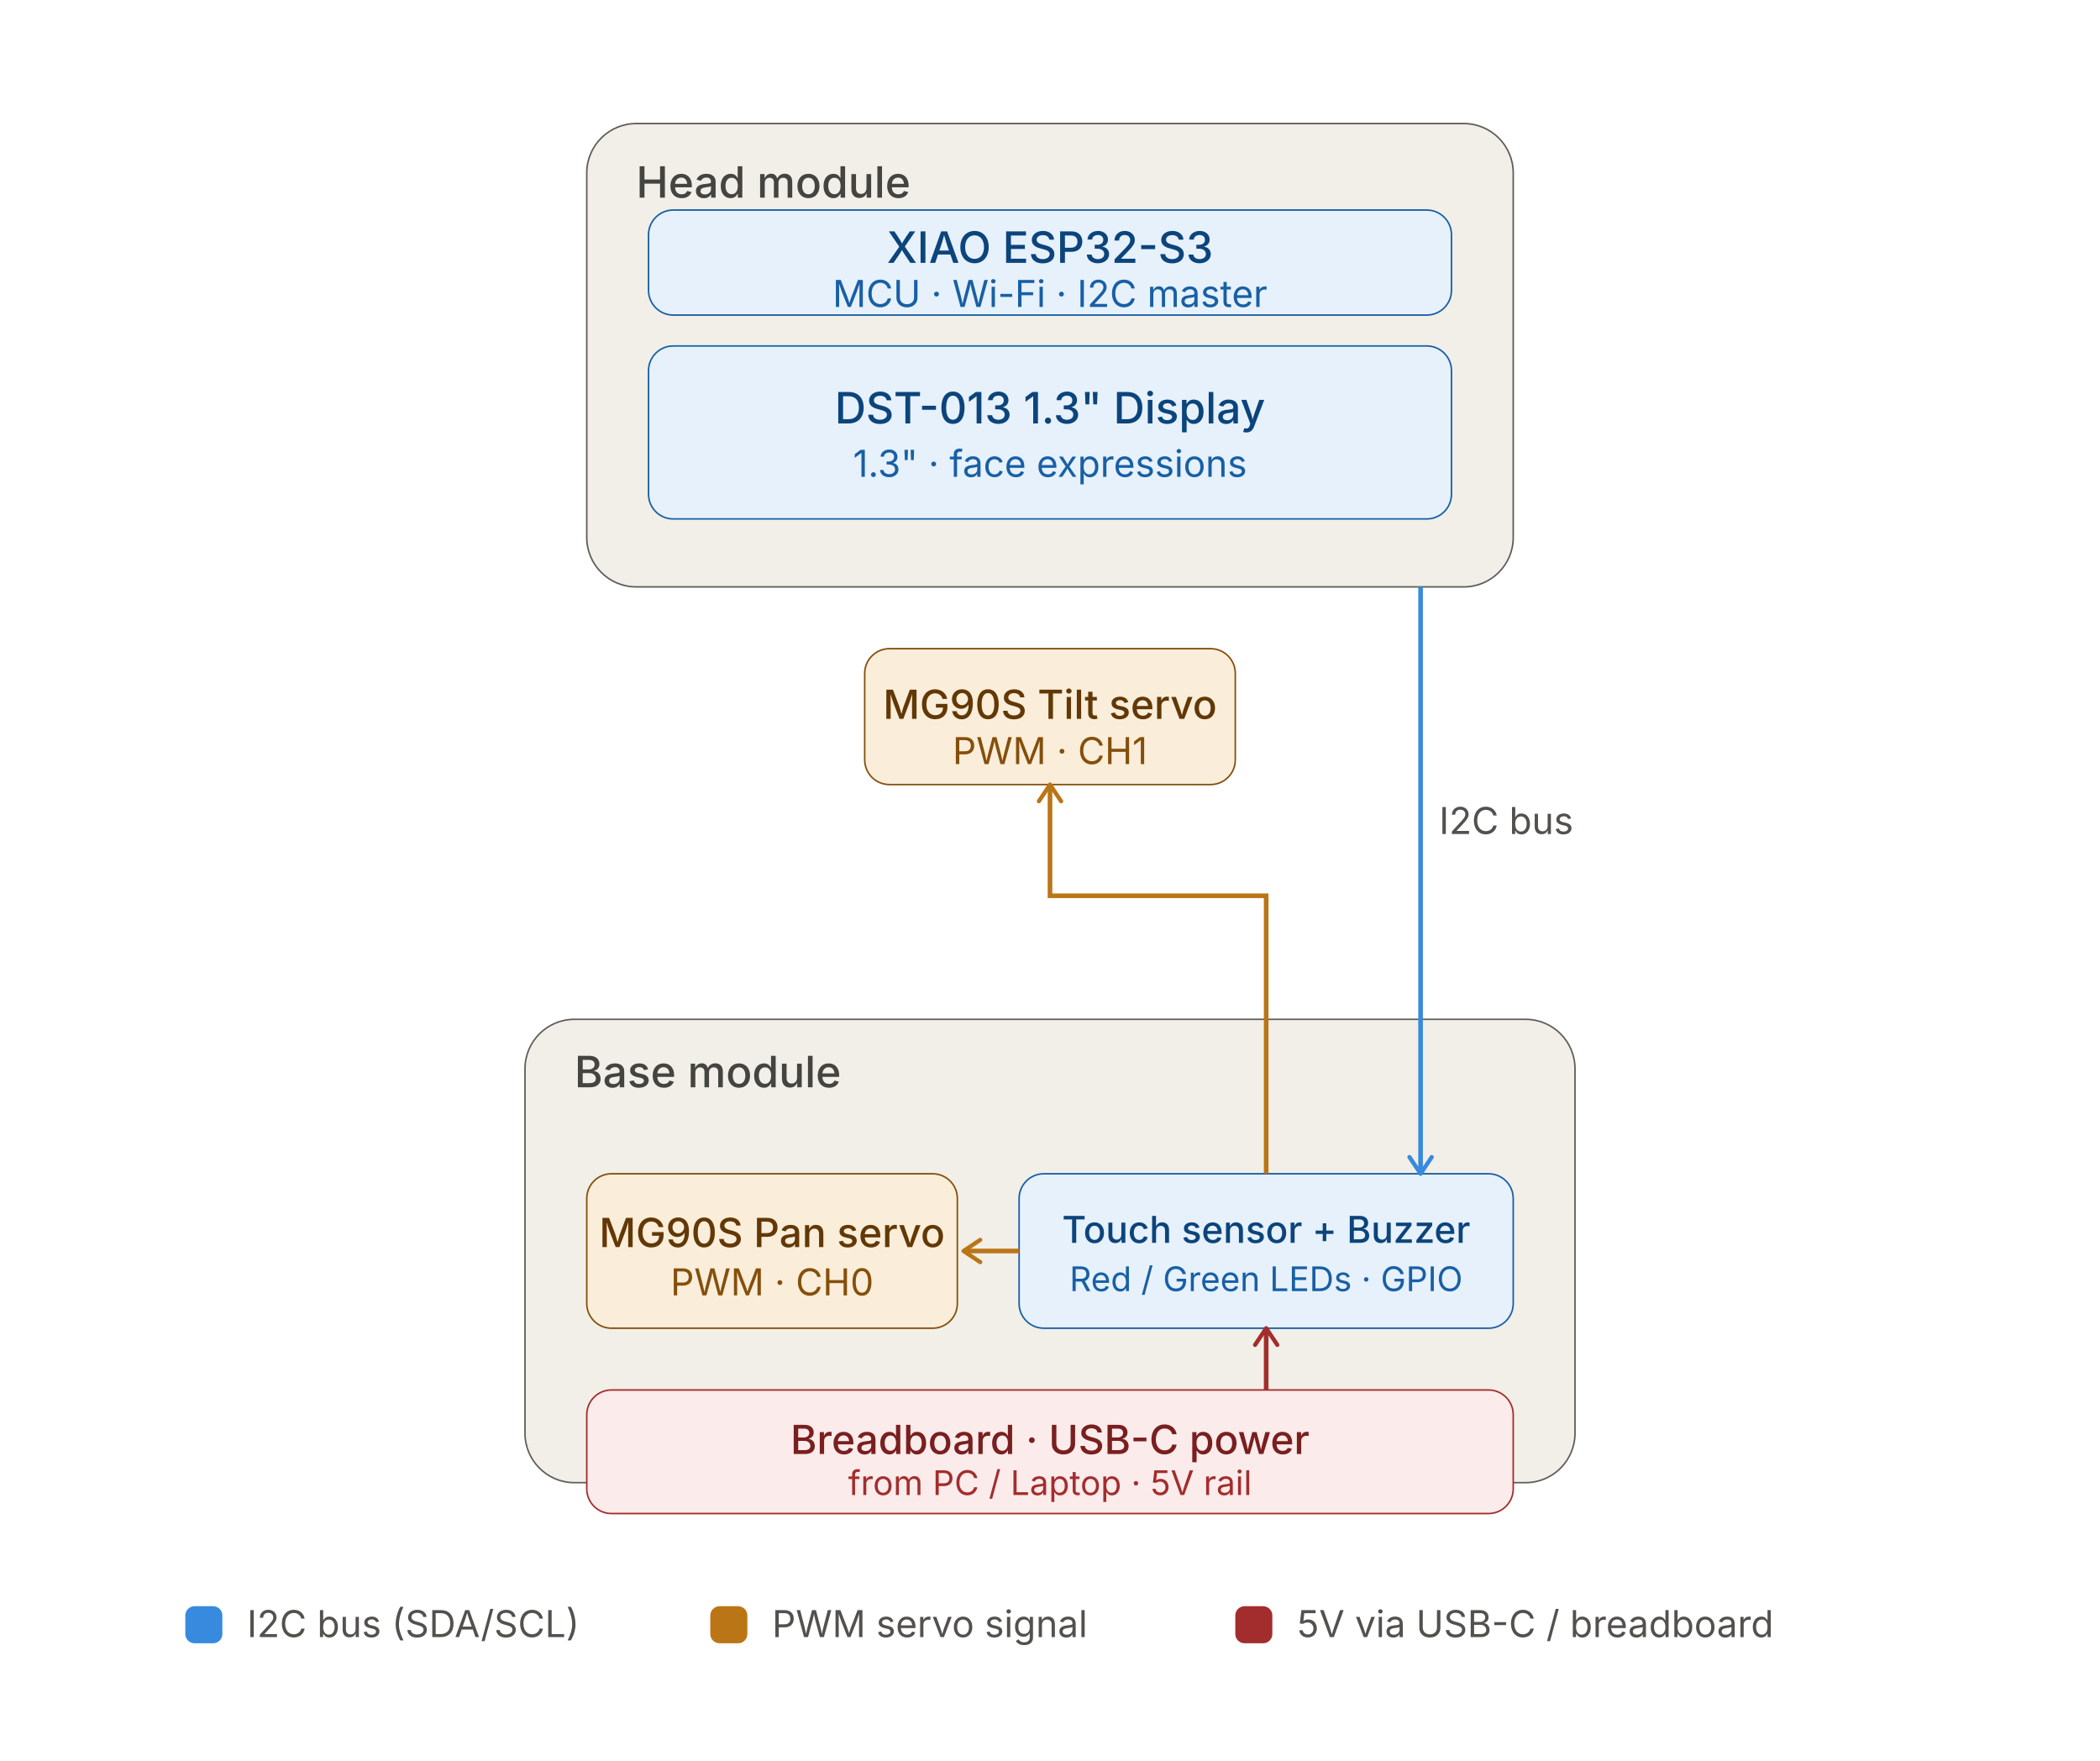
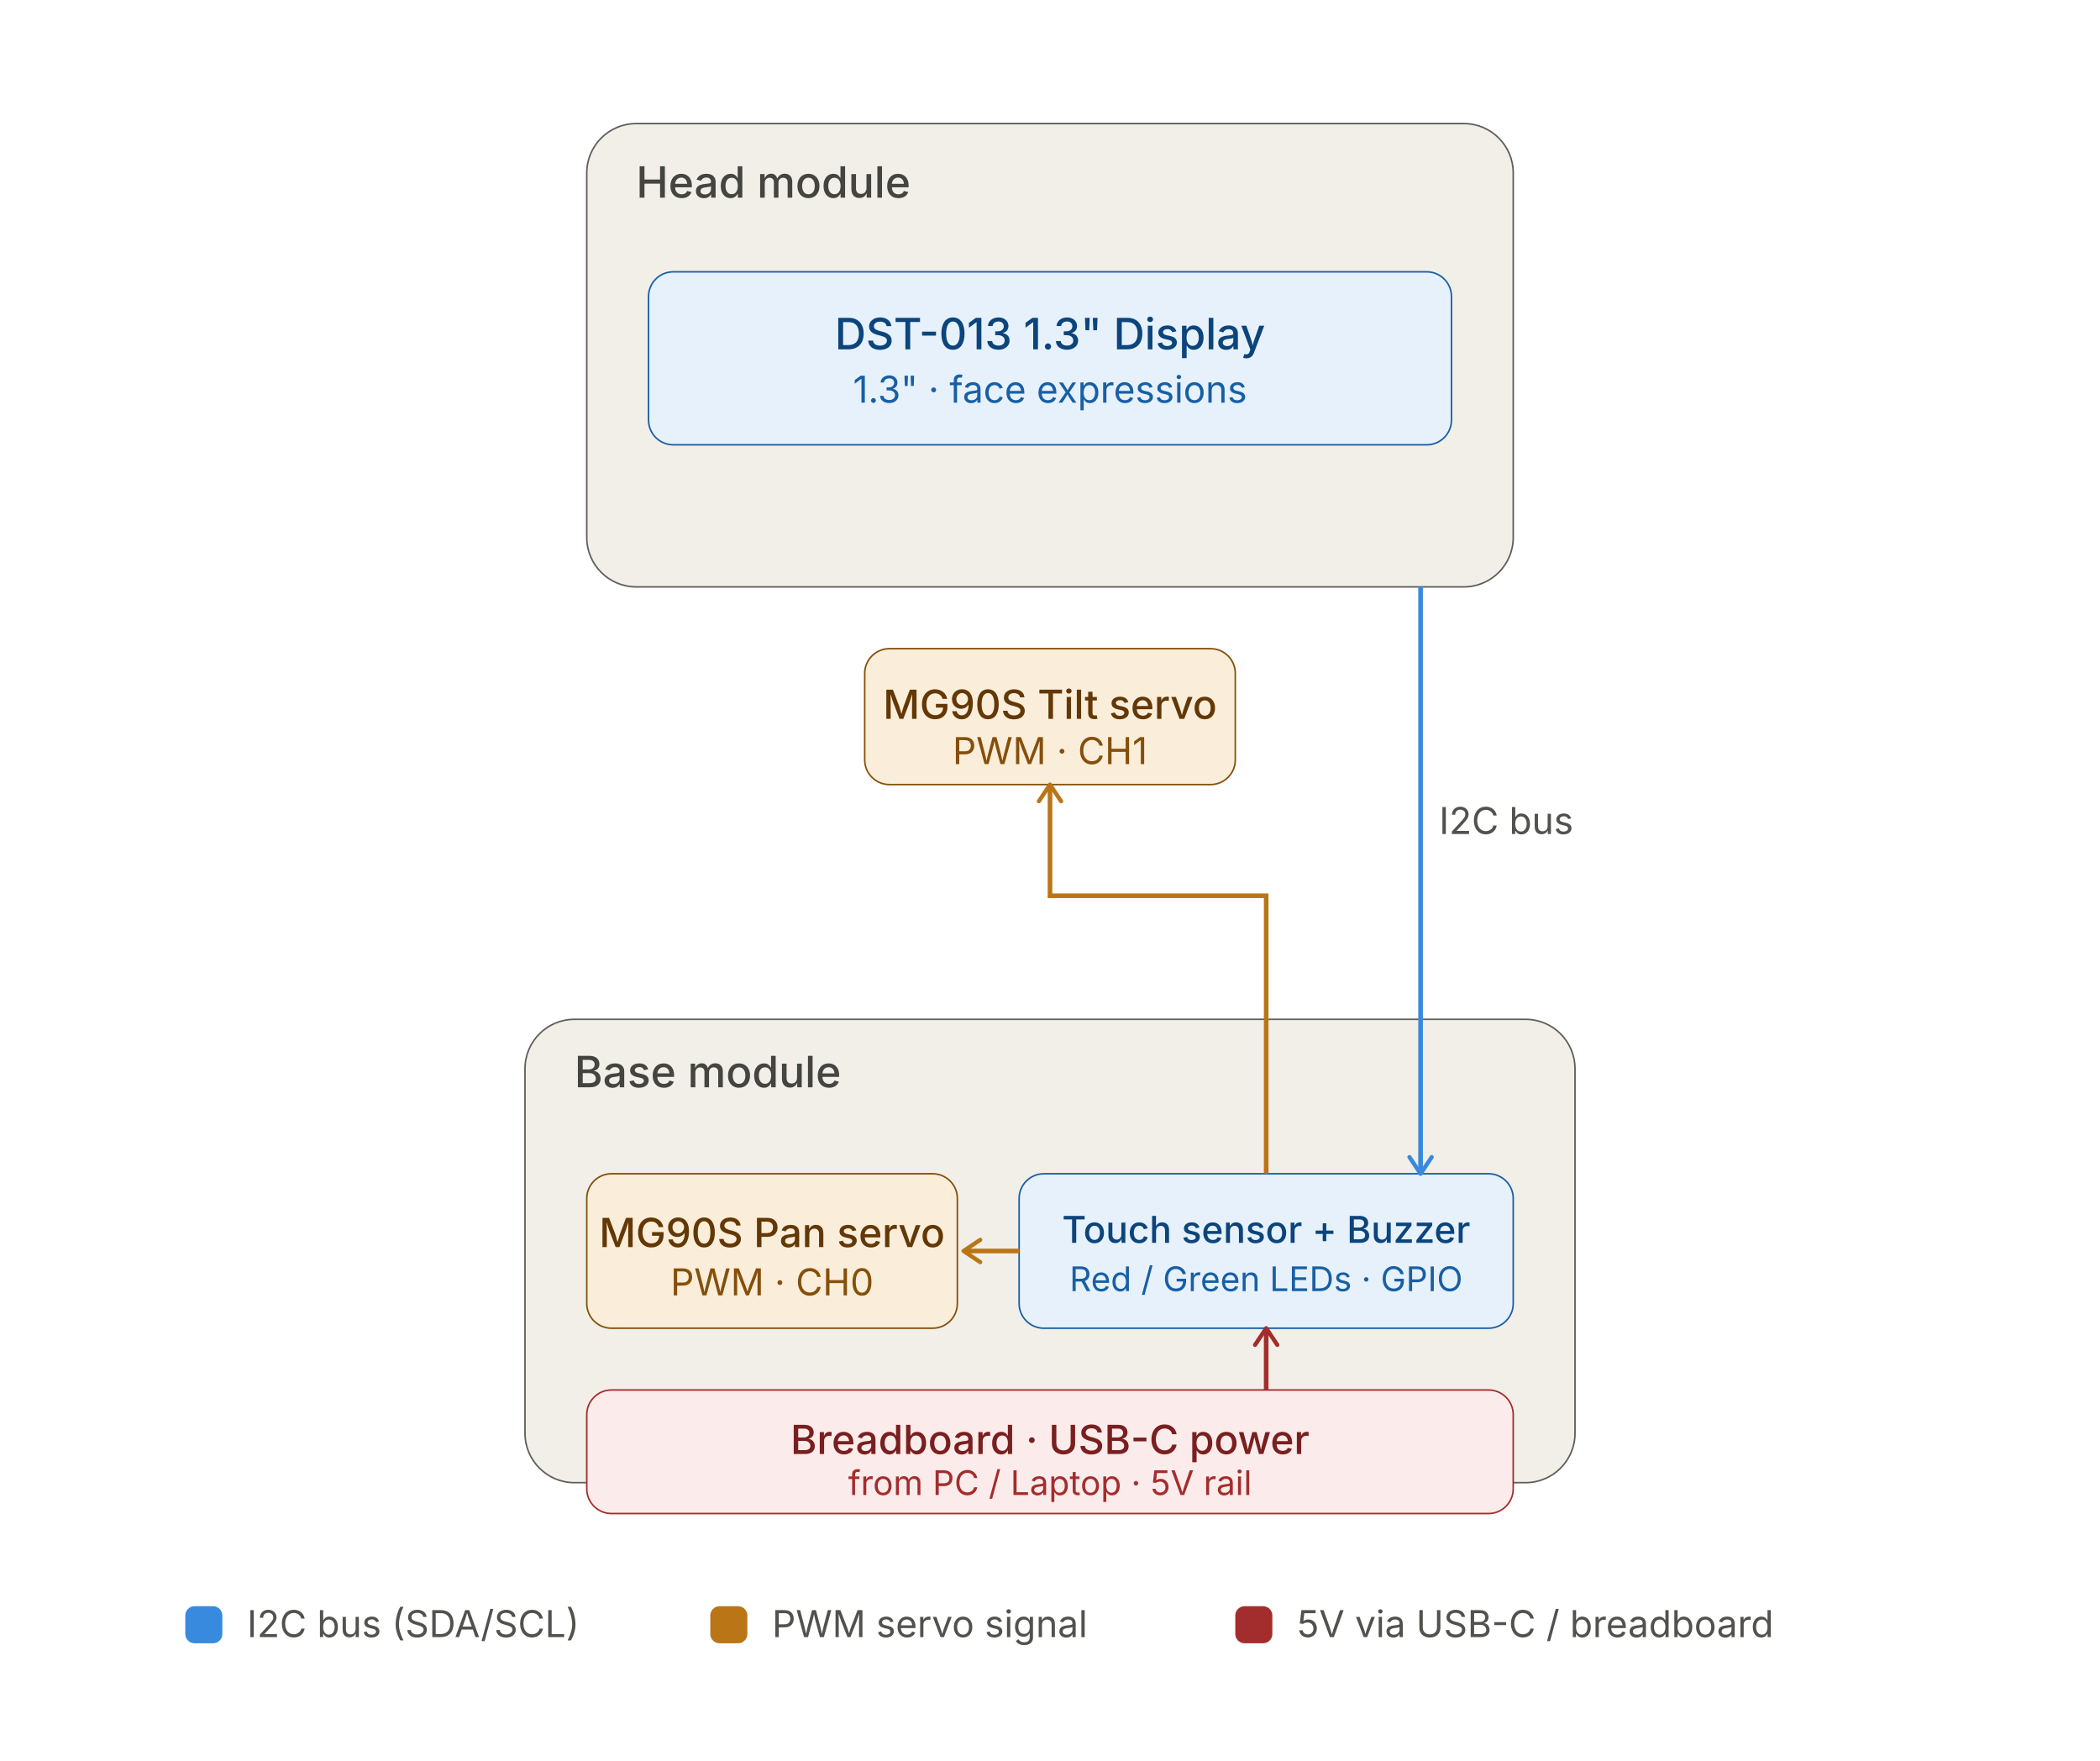
<svg xmlns="http://www.w3.org/2000/svg" width="100%" viewBox="0 0 680 570" role="img" style="">
  <defs>
    <marker id="arrow" viewBox="0 0 10 10" refX="8" refY="5" markerWidth="6" markerHeight="6" orient="auto-start-reverse">
      <path d="M2 1L8 5L2 9" fill="none" stroke="context-stroke" stroke-width="1.5" stroke-linecap="round" stroke-linejoin="round" />
    </marker>
  </defs>
  <g style="fill:rgb(0, 0, 0);stroke:none;color:rgb(11, 11, 11);stroke-width:1px;stroke-linecap:butt;stroke-linejoin:miter;opacity:1;font-family:anthropic-sans, -apple-system, BlinkMacSystemFont, &quot;Segoe UI&quot;, sans-serif;font-size:16px;font-weight:400;text-anchor:start;dominant-baseline:auto">
    <rect x="190" y="40" width="300" height="150" rx="16" stroke-width="0.5" style="fill:rgb(241, 239, 232);stroke:rgb(95, 94, 90);color:rgb(11, 11, 11);stroke-width:0.5px;stroke-linecap:butt;stroke-linejoin:miter;opacity:1;font-family:anthropic-sans, -apple-system, BlinkMacSystemFont, &quot;Segoe UI&quot;, sans-serif;font-size:16px;font-weight:400;text-anchor:start;dominant-baseline:auto" />
    <text x="206" y="64" style="fill:rgb(68, 68, 65);stroke:none;color:rgb(11, 11, 11);stroke-width:1px;stroke-linecap:butt;stroke-linejoin:miter;opacity:1;font-family:anthropic-sans, -apple-system, BlinkMacSystemFont, &quot;Segoe UI&quot;, sans-serif;font-size:14px;font-weight:500;text-anchor:start;dominant-baseline:auto">Head module</text>
  </g>
  <g style="fill:rgb(0, 0, 0);stroke:none;color:rgb(11, 11, 11);stroke-width:1px;stroke-linecap:butt;stroke-linejoin:miter;opacity:1;font-family:anthropic-sans, -apple-system, BlinkMacSystemFont, &quot;Segoe UI&quot;, sans-serif;font-size:16px;font-weight:400;text-anchor:start;dominant-baseline:auto">
-     <rect x="210" y="68" width="260" height="34" rx="8" stroke-width="0.5" style="fill:rgb(230, 241, 251);stroke:rgb(24, 95, 165);color:rgb(11, 11, 11);stroke-width:0.5px;stroke-linecap:butt;stroke-linejoin:miter;opacity:1;font-family:anthropic-sans, -apple-system, BlinkMacSystemFont, &quot;Segoe UI&quot;, sans-serif;font-size:16px;font-weight:400;text-anchor:start;dominant-baseline:auto" />
-     <text x="340" y="80" text-anchor="middle" dominant-baseline="central" style="fill:rgb(12, 68, 124);stroke:none;color:rgb(11, 11, 11);stroke-width:1px;stroke-linecap:butt;stroke-linejoin:miter;opacity:1;font-family:anthropic-sans, -apple-system, BlinkMacSystemFont, &quot;Segoe UI&quot;, sans-serif;font-size:14px;font-weight:500;text-anchor:middle;dominant-baseline:central">XIAO ESP32-S3</text>
-     <text x="340" y="95" text-anchor="middle" dominant-baseline="central" style="fill:rgb(24, 95, 165);stroke:none;color:rgb(11, 11, 11);stroke-width:1px;stroke-linecap:butt;stroke-linejoin:miter;opacity:1;font-family:anthropic-sans, -apple-system, BlinkMacSystemFont, &quot;Segoe UI&quot;, sans-serif;font-size:12px;font-weight:400;text-anchor:middle;dominant-baseline:central">MCU · Wi-Fi · I2C master</text>
-   </g>
-   <g style="fill:rgb(0, 0, 0);stroke:none;color:rgb(11, 11, 11);stroke-width:1px;stroke-linecap:butt;stroke-linejoin:miter;opacity:1;font-family:anthropic-sans, -apple-system, BlinkMacSystemFont, &quot;Segoe UI&quot;, sans-serif;font-size:16px;font-weight:400;text-anchor:start;dominant-baseline:auto">
-     <rect x="210" y="112" width="260" height="56" rx="8" stroke-width="0.5" style="fill:rgb(230, 241, 251);stroke:rgb(24, 95, 165);color:rgb(11, 11, 11);stroke-width:0.5px;stroke-linecap:butt;stroke-linejoin:miter;opacity:1;font-family:anthropic-sans, -apple-system, BlinkMacSystemFont, &quot;Segoe UI&quot;, sans-serif;font-size:16px;font-weight:400;text-anchor:start;dominant-baseline:auto" />
-     <text x="340" y="132" text-anchor="middle" dominant-baseline="central" style="fill:rgb(12, 68, 124);stroke:none;color:rgb(11, 11, 11);stroke-width:1px;stroke-linecap:butt;stroke-linejoin:miter;opacity:1;font-family:anthropic-sans, -apple-system, BlinkMacSystemFont, &quot;Segoe UI&quot;, sans-serif;font-size:14px;font-weight:500;text-anchor:middle;dominant-baseline:central">DST-013  1.3" Display</text>
-     <text x="340" y="150" text-anchor="middle" dominant-baseline="central" style="fill:rgb(24, 95, 165);stroke:none;color:rgb(11, 11, 11);stroke-width:1px;stroke-linecap:butt;stroke-linejoin:miter;opacity:1;font-family:anthropic-sans, -apple-system, BlinkMacSystemFont, &quot;Segoe UI&quot;, sans-serif;font-size:12px;font-weight:400;text-anchor:middle;dominant-baseline:central">1.3" · face expressions</text>
+     <rect x="210" y="88" width="260" height="56" rx="8" stroke-width="0.5" style="fill:rgb(230, 241, 251);stroke:rgb(24, 95, 165);color:rgb(11, 11, 11);stroke-width:0.5px;stroke-linecap:butt;stroke-linejoin:miter;opacity:1;font-family:anthropic-sans, -apple-system, BlinkMacSystemFont, &quot;Segoe UI&quot;, sans-serif;font-size:16px;font-weight:400;text-anchor:start;dominant-baseline:auto" />
+     <text x="340" y="108" text-anchor="middle" dominant-baseline="central" style="fill:rgb(12, 68, 124);stroke:none;color:rgb(11, 11, 11);stroke-width:1px;stroke-linecap:butt;stroke-linejoin:miter;opacity:1;font-family:anthropic-sans, -apple-system, BlinkMacSystemFont, &quot;Segoe UI&quot;, sans-serif;font-size:14px;font-weight:500;text-anchor:middle;dominant-baseline:central">DST-013  1.3" Display</text>
+     <text x="340" y="126" text-anchor="middle" dominant-baseline="central" style="fill:rgb(24, 95, 165);stroke:none;color:rgb(11, 11, 11);stroke-width:1px;stroke-linecap:butt;stroke-linejoin:miter;opacity:1;font-family:anthropic-sans, -apple-system, BlinkMacSystemFont, &quot;Segoe UI&quot;, sans-serif;font-size:12px;font-weight:400;text-anchor:middle;dominant-baseline:central">1.3" · face expressions</text>
  </g>
  <g style="fill:rgb(0, 0, 0);stroke:none;color:rgb(11, 11, 11);stroke-width:1px;stroke-linecap:butt;stroke-linejoin:miter;opacity:1;font-family:anthropic-sans, -apple-system, BlinkMacSystemFont, &quot;Segoe UI&quot;, sans-serif;font-size:16px;font-weight:400;text-anchor:start;dominant-baseline:auto">
    <rect x="280" y="210" width="120" height="44" rx="8" stroke-width="0.5" style="fill:rgb(250, 238, 218);stroke:rgb(133, 79, 11);color:rgb(11, 11, 11);stroke-width:0.5px;stroke-linecap:butt;stroke-linejoin:miter;opacity:1;font-family:anthropic-sans, -apple-system, BlinkMacSystemFont, &quot;Segoe UI&quot;, sans-serif;font-size:16px;font-weight:400;text-anchor:start;dominant-baseline:auto" />
    <text x="340" y="228" text-anchor="middle" dominant-baseline="central" style="fill:rgb(99, 56, 6);stroke:none;color:rgb(11, 11, 11);stroke-width:1px;stroke-linecap:butt;stroke-linejoin:miter;opacity:1;font-family:anthropic-sans, -apple-system, BlinkMacSystemFont, &quot;Segoe UI&quot;, sans-serif;font-size:13px;font-weight:500;text-anchor:middle;dominant-baseline:central">MG90S Tilt servo</text>
    <text x="340" y="243" text-anchor="middle" dominant-baseline="central" style="fill:rgb(133, 79, 11);stroke:none;color:rgb(11, 11, 11);stroke-width:1px;stroke-linecap:butt;stroke-linejoin:miter;opacity:1;font-family:anthropic-sans, -apple-system, BlinkMacSystemFont, &quot;Segoe UI&quot;, sans-serif;font-size:12px;font-weight:400;text-anchor:middle;dominant-baseline:central">PWM · CH1</text>
  </g>
  <g style="fill:rgb(0, 0, 0);stroke:none;color:rgb(11, 11, 11);stroke-width:1px;stroke-linecap:butt;stroke-linejoin:miter;opacity:1;font-family:anthropic-sans, -apple-system, BlinkMacSystemFont, &quot;Segoe UI&quot;, sans-serif;font-size:16px;font-weight:400;text-anchor:start;dominant-baseline:auto">
    <rect x="170" y="330" width="340" height="150" rx="16" stroke-width="0.5" style="fill:rgb(241, 239, 232);stroke:rgb(95, 94, 90);color:rgb(11, 11, 11);stroke-width:0.5px;stroke-linecap:butt;stroke-linejoin:miter;opacity:1;font-family:anthropic-sans, -apple-system, BlinkMacSystemFont, &quot;Segoe UI&quot;, sans-serif;font-size:16px;font-weight:400;text-anchor:start;dominant-baseline:auto" />
    <text x="186" y="352" style="fill:rgb(68, 68, 65);stroke:none;color:rgb(11, 11, 11);stroke-width:1px;stroke-linecap:butt;stroke-linejoin:miter;opacity:1;font-family:anthropic-sans, -apple-system, BlinkMacSystemFont, &quot;Segoe UI&quot;, sans-serif;font-size:14px;font-weight:500;text-anchor:start;dominant-baseline:auto">Base module</text>
  </g>
  <g style="fill:rgb(0, 0, 0);stroke:none;color:rgb(11, 11, 11);stroke-width:1px;stroke-linecap:butt;stroke-linejoin:miter;opacity:1;font-family:anthropic-sans, -apple-system, BlinkMacSystemFont, &quot;Segoe UI&quot;, sans-serif;font-size:16px;font-weight:400;text-anchor:start;dominant-baseline:auto">
    <rect x="190" y="380" width="120" height="50" rx="8" stroke-width="0.5" style="fill:rgb(250, 238, 218);stroke:rgb(133, 79, 11);color:rgb(11, 11, 11);stroke-width:0.5px;stroke-linecap:butt;stroke-linejoin:miter;opacity:1;font-family:anthropic-sans, -apple-system, BlinkMacSystemFont, &quot;Segoe UI&quot;, sans-serif;font-size:16px;font-weight:400;text-anchor:start;dominant-baseline:auto" />
    <text x="250" y="399" text-anchor="middle" dominant-baseline="central" style="fill:rgb(99, 56, 6);stroke:none;color:rgb(11, 11, 11);stroke-width:1px;stroke-linecap:butt;stroke-linejoin:miter;opacity:1;font-family:anthropic-sans, -apple-system, BlinkMacSystemFont, &quot;Segoe UI&quot;, sans-serif;font-size:13px;font-weight:500;text-anchor:middle;dominant-baseline:central">MG90S Pan servo</text>
    <text x="250" y="415" text-anchor="middle" dominant-baseline="central" style="fill:rgb(133, 79, 11);stroke:none;color:rgb(11, 11, 11);stroke-width:1px;stroke-linecap:butt;stroke-linejoin:miter;opacity:1;font-family:anthropic-sans, -apple-system, BlinkMacSystemFont, &quot;Segoe UI&quot;, sans-serif;font-size:12px;font-weight:400;text-anchor:middle;dominant-baseline:central">PWM · CH0</text>
  </g>
  <g style="fill:rgb(0, 0, 0);stroke:none;color:rgb(11, 11, 11);stroke-width:1px;stroke-linecap:butt;stroke-linejoin:miter;opacity:1;font-family:anthropic-sans, -apple-system, BlinkMacSystemFont, &quot;Segoe UI&quot;, sans-serif;font-size:16px;font-weight:400;text-anchor:start;dominant-baseline:auto">
    <rect x="330" y="380" width="160" height="50" rx="8" stroke-width="0.5" style="fill:rgb(230, 241, 251);stroke:rgb(24, 95, 165);color:rgb(11, 11, 11);stroke-width:0.5px;stroke-linecap:butt;stroke-linejoin:miter;opacity:1;font-family:anthropic-sans, -apple-system, BlinkMacSystemFont, &quot;Segoe UI&quot;, sans-serif;font-size:16px;font-weight:400;text-anchor:start;dominant-baseline:auto" />
    <text x="410" y="398" text-anchor="middle" dominant-baseline="central" style="fill:rgb(12, 68, 124);stroke:none;color:rgb(11, 11, 11);stroke-width:1px;stroke-linecap:butt;stroke-linejoin:miter;opacity:1;font-family:anthropic-sans, -apple-system, BlinkMacSystemFont, &quot;Segoe UI&quot;, sans-serif;font-size:12px;font-weight:500;text-anchor:middle;dominant-baseline:central">Touch sensor + Buzzer</text>
    <text x="410" y="414" text-anchor="middle" dominant-baseline="central" style="fill:rgb(24, 95, 165);stroke:none;color:rgb(11, 11, 11);stroke-width:1px;stroke-linecap:butt;stroke-linejoin:miter;opacity:1;font-family:anthropic-sans, -apple-system, BlinkMacSystemFont, &quot;Segoe UI&quot;, sans-serif;font-size:11px;font-weight:400;text-anchor:middle;dominant-baseline:central">Red / Green LEDs · GPIO</text>
  </g>
  <g style="fill:rgb(0, 0, 0);stroke:none;color:rgb(11, 11, 11);stroke-width:1px;stroke-linecap:butt;stroke-linejoin:miter;opacity:1;font-family:anthropic-sans, -apple-system, BlinkMacSystemFont, &quot;Segoe UI&quot;, sans-serif;font-size:16px;font-weight:400;text-anchor:start;dominant-baseline:auto">
    <rect x="190" y="450" width="300" height="40" rx="8" stroke-width="0.5" style="fill:rgb(252, 235, 235);stroke:rgb(163, 45, 45);color:rgb(11, 11, 11);stroke-width:0.5px;stroke-linecap:butt;stroke-linejoin:miter;opacity:1;font-family:anthropic-sans, -apple-system, BlinkMacSystemFont, &quot;Segoe UI&quot;, sans-serif;font-size:16px;font-weight:400;text-anchor:start;dominant-baseline:auto" />
    <text x="340" y="466" text-anchor="middle" dominant-baseline="central" style="fill:rgb(121, 31, 31);stroke:none;color:rgb(11, 11, 11);stroke-width:1px;stroke-linecap:butt;stroke-linejoin:miter;opacity:1;font-family:anthropic-sans, -apple-system, BlinkMacSystemFont, &quot;Segoe UI&quot;, sans-serif;font-size:13px;font-weight:500;text-anchor:middle;dominant-baseline:central">Breadboard · USB-C power</text>
    <text x="340" y="480" text-anchor="middle" dominant-baseline="central" style="fill:rgb(163, 45, 45);stroke:none;color:rgb(11, 11, 11);stroke-width:1px;stroke-linecap:butt;stroke-linejoin:miter;opacity:1;font-family:anthropic-sans, -apple-system, BlinkMacSystemFont, &quot;Segoe UI&quot;, sans-serif;font-size:11px;font-weight:400;text-anchor:middle;dominant-baseline:central">from PC / Laptop · 5V rail</text>
  </g>
  <path d="M460 190 V380" fill="none" stroke="#378ADD" stroke-width="1.5" marker-end="url(#arrow)" style="fill:none;stroke:rgb(55, 138, 221);color:rgb(11, 11, 11);stroke-width:1.5px;stroke-linecap:butt;stroke-linejoin:miter;opacity:1;font-family:anthropic-sans, -apple-system, BlinkMacSystemFont, &quot;Segoe UI&quot;, sans-serif;font-size:16px;font-weight:400;text-anchor:start;dominant-baseline:auto" />
  <text x="466" y="270" style="fill:rgb(82, 81, 78);stroke:none;color:rgb(11, 11, 11);stroke-width:1px;stroke-linecap:butt;stroke-linejoin:miter;opacity:1;font-family:anthropic-sans, -apple-system, BlinkMacSystemFont, &quot;Segoe UI&quot;, sans-serif;font-size:12px;font-weight:400;text-anchor:start;dominant-baseline:auto">I2C bus</text>
  <path d="M330 405 H312" fill="none" stroke="#BA7517" stroke-width="1.5" marker-end="url(#arrow)" style="fill:none;stroke:rgb(186, 117, 23);color:rgb(11, 11, 11);stroke-width:1.5px;stroke-linecap:butt;stroke-linejoin:miter;opacity:1;font-family:anthropic-sans, -apple-system, BlinkMacSystemFont, &quot;Segoe UI&quot;, sans-serif;font-size:16px;font-weight:400;text-anchor:start;dominant-baseline:auto" />
  <path d="M410 380 V290 H340 V254" fill="none" stroke="#BA7517" stroke-width="1.5" marker-end="url(#arrow)" style="fill:none;stroke:rgb(186, 117, 23);color:rgb(11, 11, 11);stroke-width:1.5px;stroke-linecap:butt;stroke-linejoin:miter;opacity:1;font-family:anthropic-sans, -apple-system, BlinkMacSystemFont, &quot;Segoe UI&quot;, sans-serif;font-size:16px;font-weight:400;text-anchor:start;dominant-baseline:auto" />
  <path d="M410 450 V430" fill="none" stroke="#A32D2D" stroke-width="1.5" marker-end="url(#arrow)" style="fill:none;stroke:rgb(163, 45, 45);color:rgb(11, 11, 11);stroke-width:1.5px;stroke-linecap:butt;stroke-linejoin:miter;opacity:1;font-family:anthropic-sans, -apple-system, BlinkMacSystemFont, &quot;Segoe UI&quot;, sans-serif;font-size:16px;font-weight:400;text-anchor:start;dominant-baseline:auto" />
  <g style="fill:rgb(0, 0, 0);stroke:none;color:rgb(11, 11, 11);stroke-width:1px;stroke-linecap:butt;stroke-linejoin:miter;opacity:1;font-family:anthropic-sans, -apple-system, BlinkMacSystemFont, &quot;Segoe UI&quot;, sans-serif;font-size:16px;font-weight:400;text-anchor:start;dominant-baseline:auto">
    <rect x="60" y="520" width="12" height="12" rx="3" fill="#378ADD" style="fill:rgb(55, 138, 221);stroke:none;color:rgb(11, 11, 11);stroke-width:1px;stroke-linecap:butt;stroke-linejoin:miter;opacity:1;font-family:anthropic-sans, -apple-system, BlinkMacSystemFont, &quot;Segoe UI&quot;, sans-serif;font-size:16px;font-weight:400;text-anchor:start;dominant-baseline:auto" />
    <text x="80" y="530" style="fill:rgb(82, 81, 78);stroke:none;color:rgb(11, 11, 11);stroke-width:1px;stroke-linecap:butt;stroke-linejoin:miter;opacity:1;font-family:anthropic-sans, -apple-system, BlinkMacSystemFont, &quot;Segoe UI&quot;, sans-serif;font-size:12px;font-weight:400;text-anchor:start;dominant-baseline:auto">I2C bus (SDA/SCL)</text>
    <rect x="230" y="520" width="12" height="12" rx="3" fill="#BA7517" style="fill:rgb(186, 117, 23);stroke:none;color:rgb(11, 11, 11);stroke-width:1px;stroke-linecap:butt;stroke-linejoin:miter;opacity:1;font-family:anthropic-sans, -apple-system, BlinkMacSystemFont, &quot;Segoe UI&quot;, sans-serif;font-size:16px;font-weight:400;text-anchor:start;dominant-baseline:auto" />
    <text x="250" y="530" style="fill:rgb(82, 81, 78);stroke:none;color:rgb(11, 11, 11);stroke-width:1px;stroke-linecap:butt;stroke-linejoin:miter;opacity:1;font-family:anthropic-sans, -apple-system, BlinkMacSystemFont, &quot;Segoe UI&quot;, sans-serif;font-size:12px;font-weight:400;text-anchor:start;dominant-baseline:auto">PWM servo signal</text>
    <rect x="400" y="520" width="12" height="12" rx="3" fill="#A32D2D" style="fill:rgb(163, 45, 45);stroke:none;color:rgb(11, 11, 11);stroke-width:1px;stroke-linecap:butt;stroke-linejoin:miter;opacity:1;font-family:anthropic-sans, -apple-system, BlinkMacSystemFont, &quot;Segoe UI&quot;, sans-serif;font-size:16px;font-weight:400;text-anchor:start;dominant-baseline:auto" />
    <text x="420" y="530" style="fill:rgb(82, 81, 78);stroke:none;color:rgb(11, 11, 11);stroke-width:1px;stroke-linecap:butt;stroke-linejoin:miter;opacity:1;font-family:anthropic-sans, -apple-system, BlinkMacSystemFont, &quot;Segoe UI&quot;, sans-serif;font-size:12px;font-weight:400;text-anchor:start;dominant-baseline:auto">5V via USB-C / breadboard</text>
  </g>
</svg>
